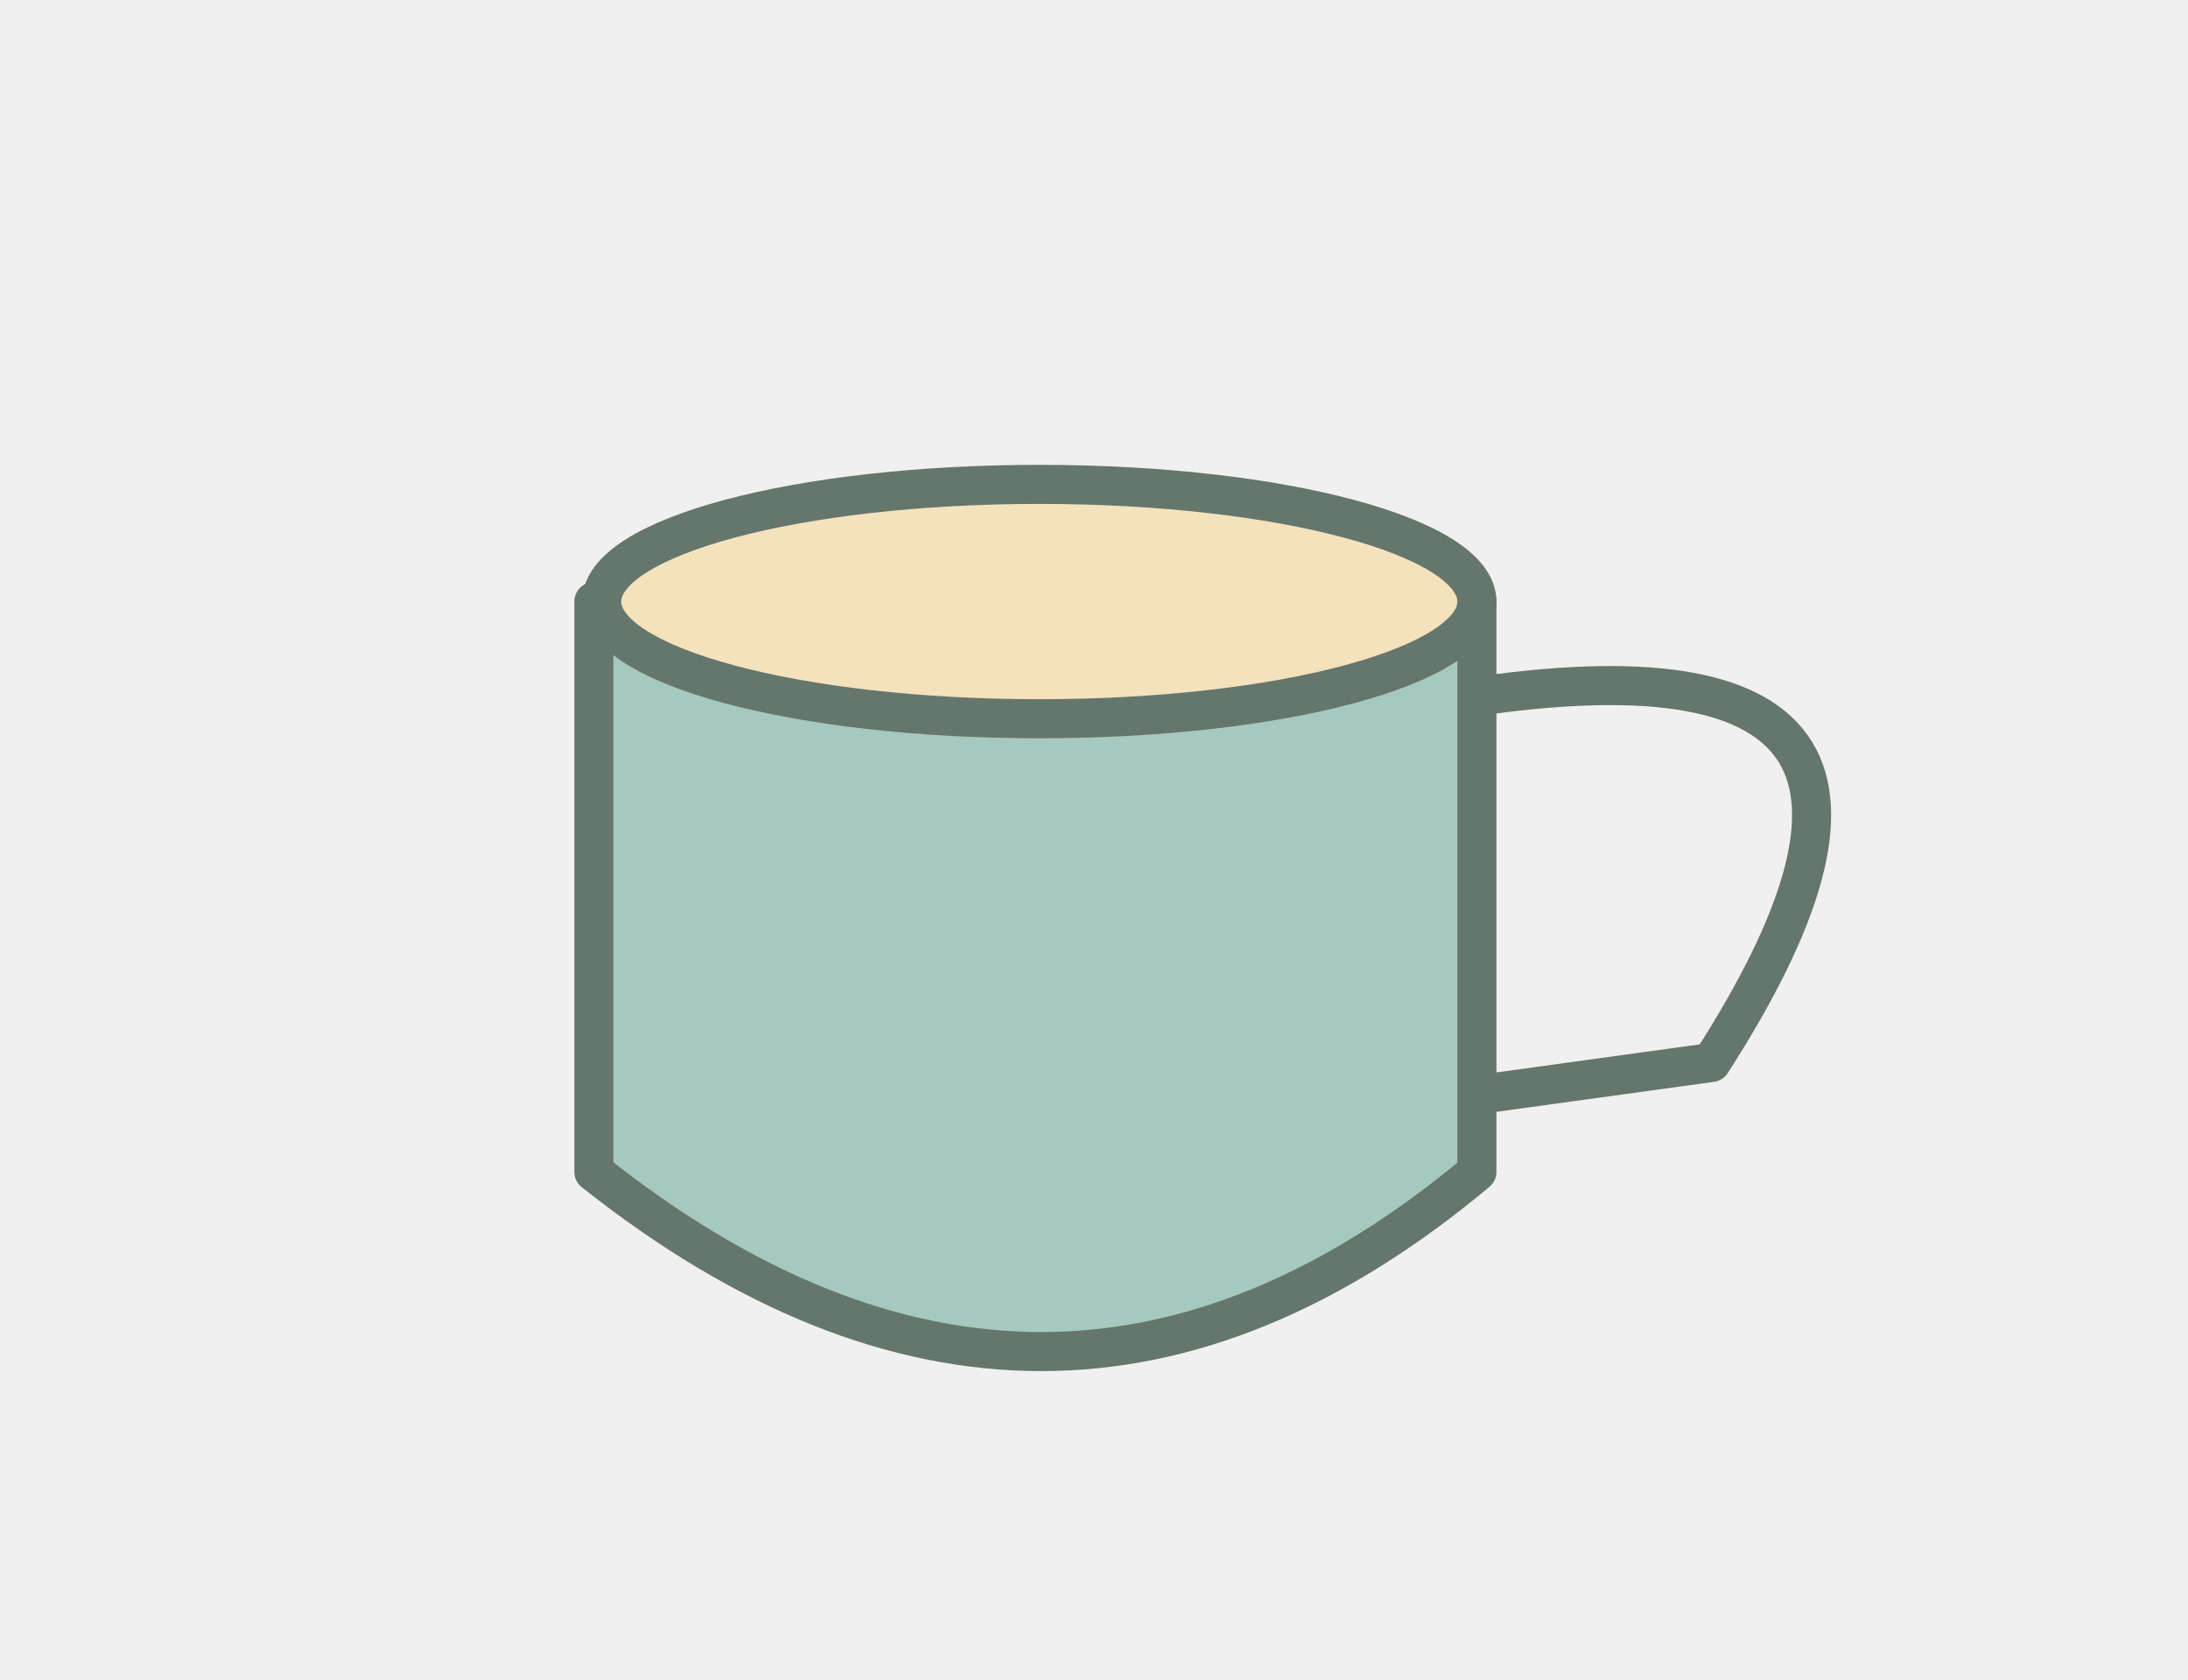
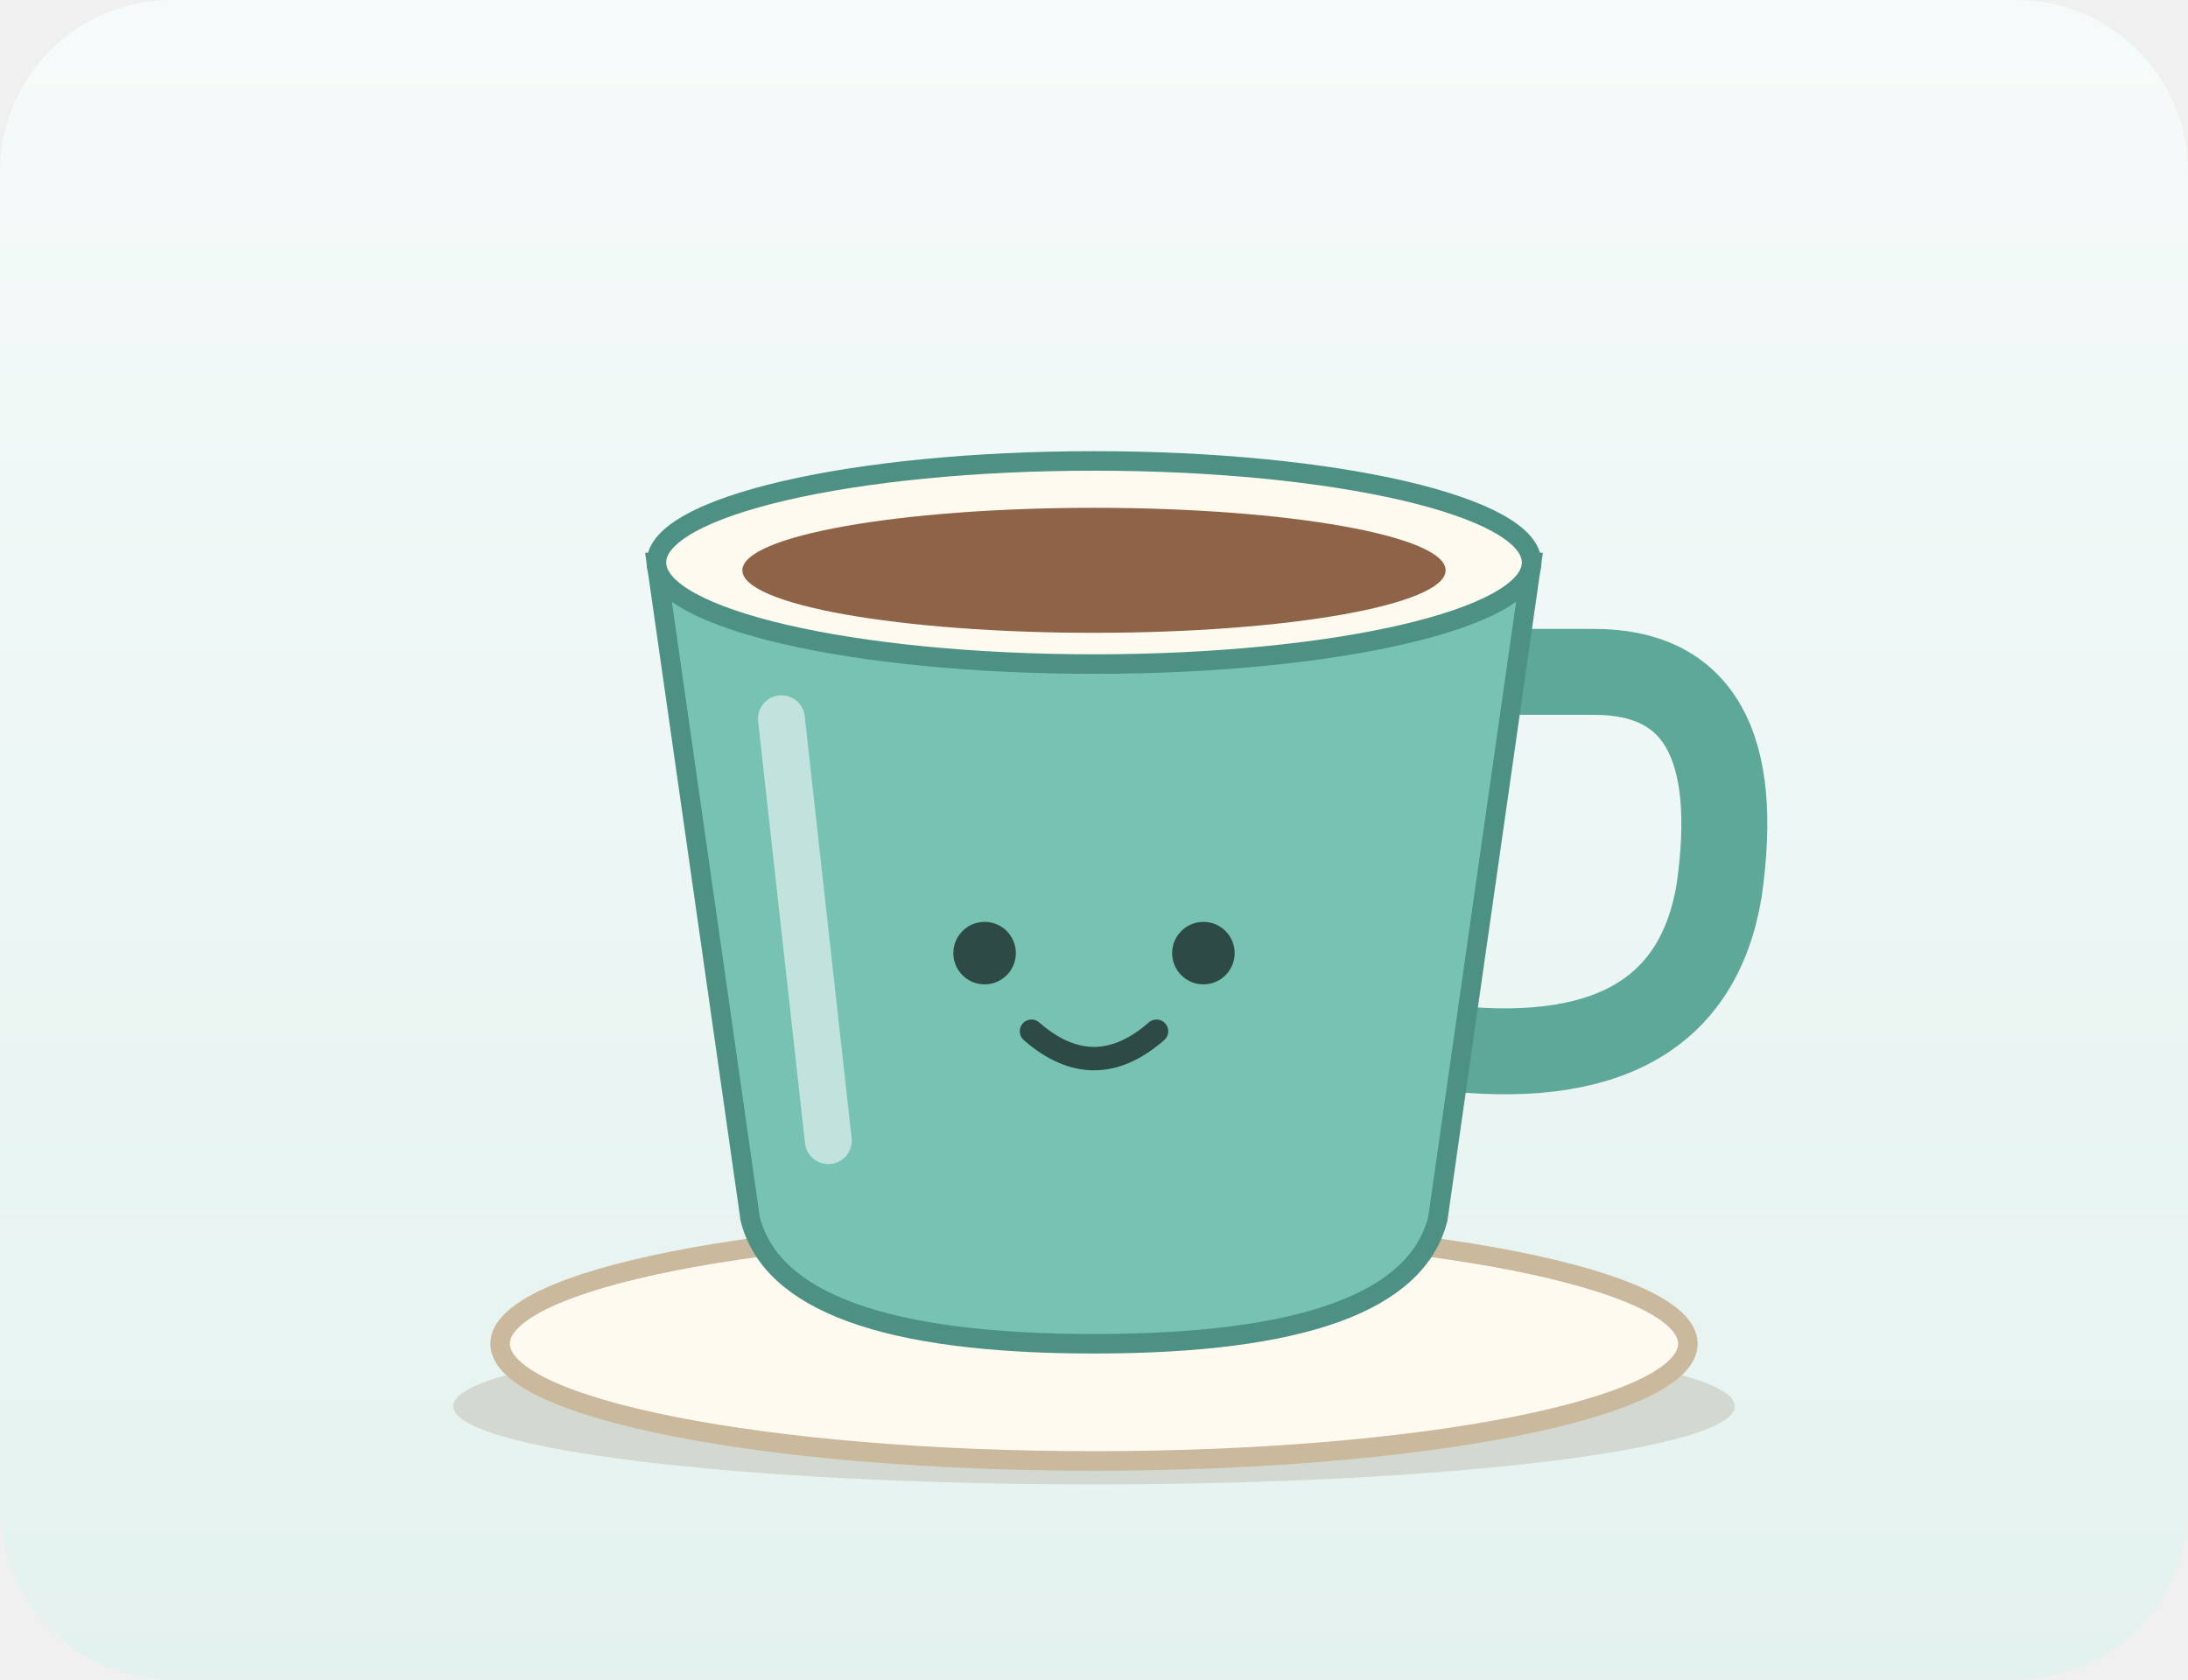
- <svg xmlns="http://www.w3.org/2000/svg" viewBox="0 0 280 215" role="img" aria-label="An original illustration for cup">
-   <g stroke="#65766c" stroke-width="5" stroke-linecap="round" stroke-linejoin="round">
-     <path d="M76 77h113v73q-55 46-113 0z" fill="#a6c9bf" />
-     <path d="M190 89q65-9 29 47l-29 4" fill="none" />
-     <ellipse cx="133" cy="77" rx="56" ry="15" fill="#f4e2bc" />
-   </g>
+ <svg xmlns="http://www.w3.org/2000/svg" viewBox="0 0 280 215" role="img" aria-label="A cheerful mint teacup on a saucer">
+   <defs>
+     <linearGradient id="bg-cup" x1="0" y1="0" x2="0" y2="1">
+       <stop offset="0%" stop-color="#f5fbfa" />
+       <stop offset="100%" stop-color="#e4f2ef" />
+     </linearGradient>
+   </defs>
+   <rect width="280" height="215" rx="22" fill="url(#bg-cup)" />
+   <ellipse cx="140" cy="180" rx="82" ry="10" fill="#7c5d3e" opacity=".18" />
+   <ellipse cx="140" cy="172" rx="76" ry="15" fill="#fffaf0" stroke="#cbb99e" stroke-width="2.5" />
+   <path d="M188 86 H204 Q224 86 220 114 Q216 138 184 134" fill="none" stroke="#5ea89a" stroke-width="11" stroke-linecap="round" />
+   <path d="M84 72 H196 L184 156 Q180 172 140 172 Q100 172 96 156 Z" fill="#77c2b3" stroke="#4c9184" stroke-width="2.5" />
+   <ellipse cx="140" cy="72" rx="56" ry="13" fill="#fffaf0" stroke="#4c9184" stroke-width="2.5" />
+   <ellipse cx="140" cy="73" rx="45" ry="8" fill="#8f6347" />
+   <path d="M100 92 L106 146" stroke="#ffffff" stroke-width="6" stroke-linecap="round" opacity=".55" />
+   <circle cx="126" cy="122" r="4" fill="#2d4a44" />
+   <circle cx="154" cy="122" r="4" fill="#2d4a44" />
+   <path d="M132 132 Q140 139 148 132" fill="none" stroke="#2d4a44" stroke-width="3" stroke-linecap="round" />
</svg>
